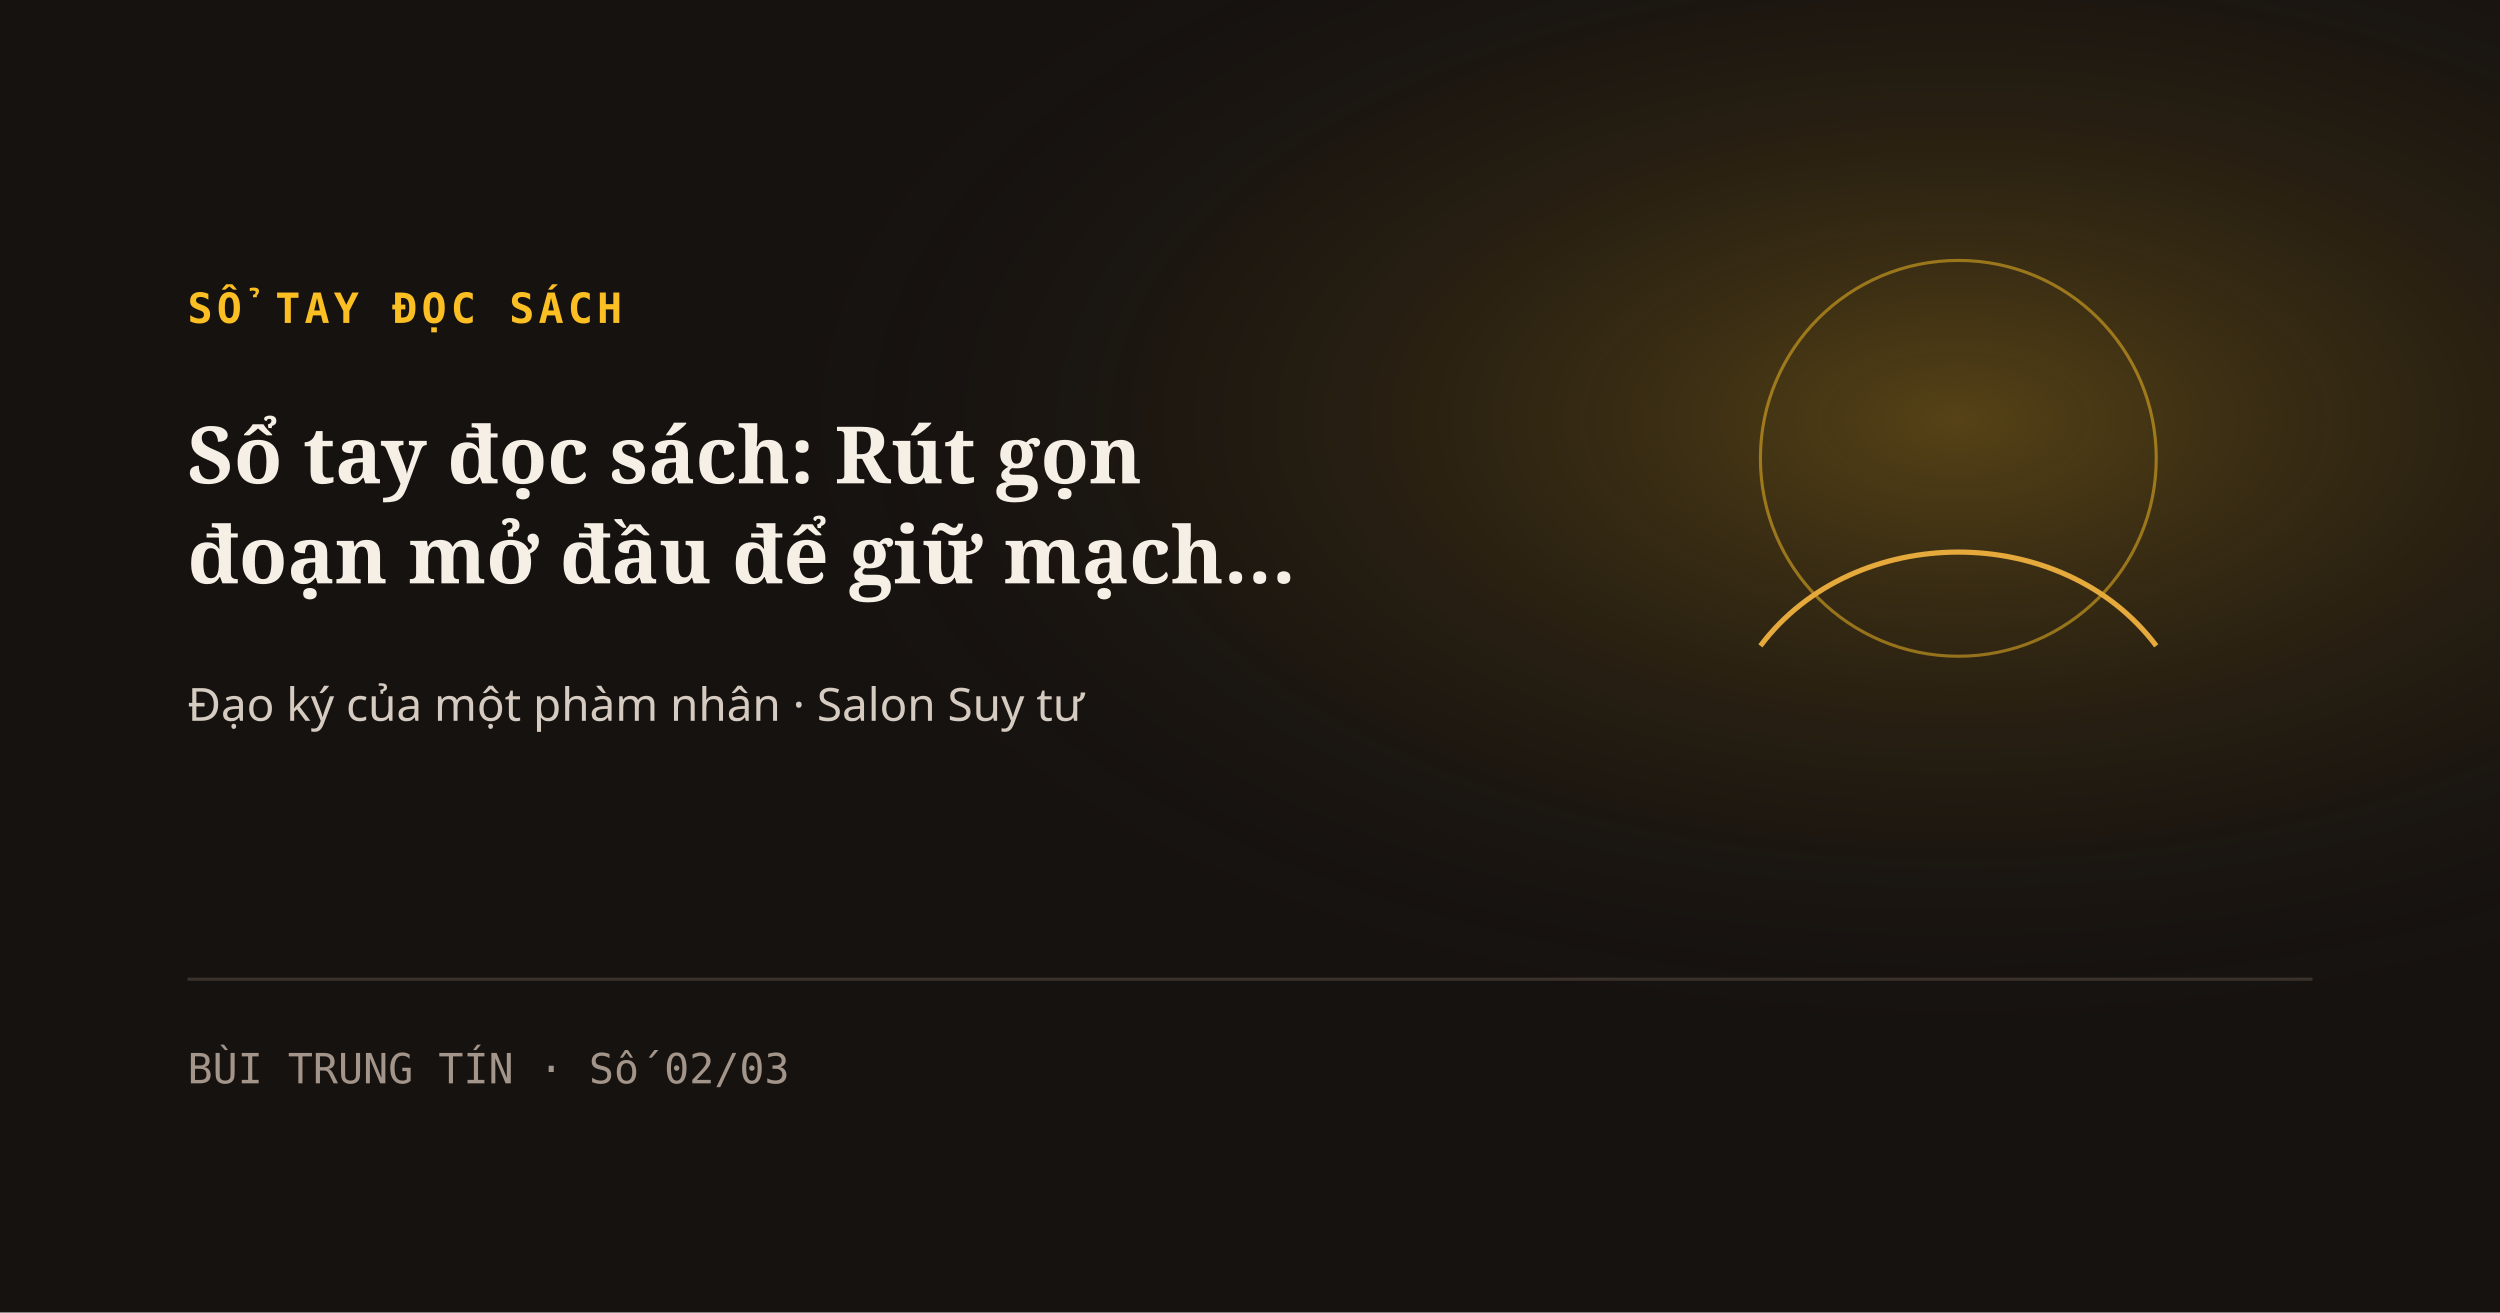
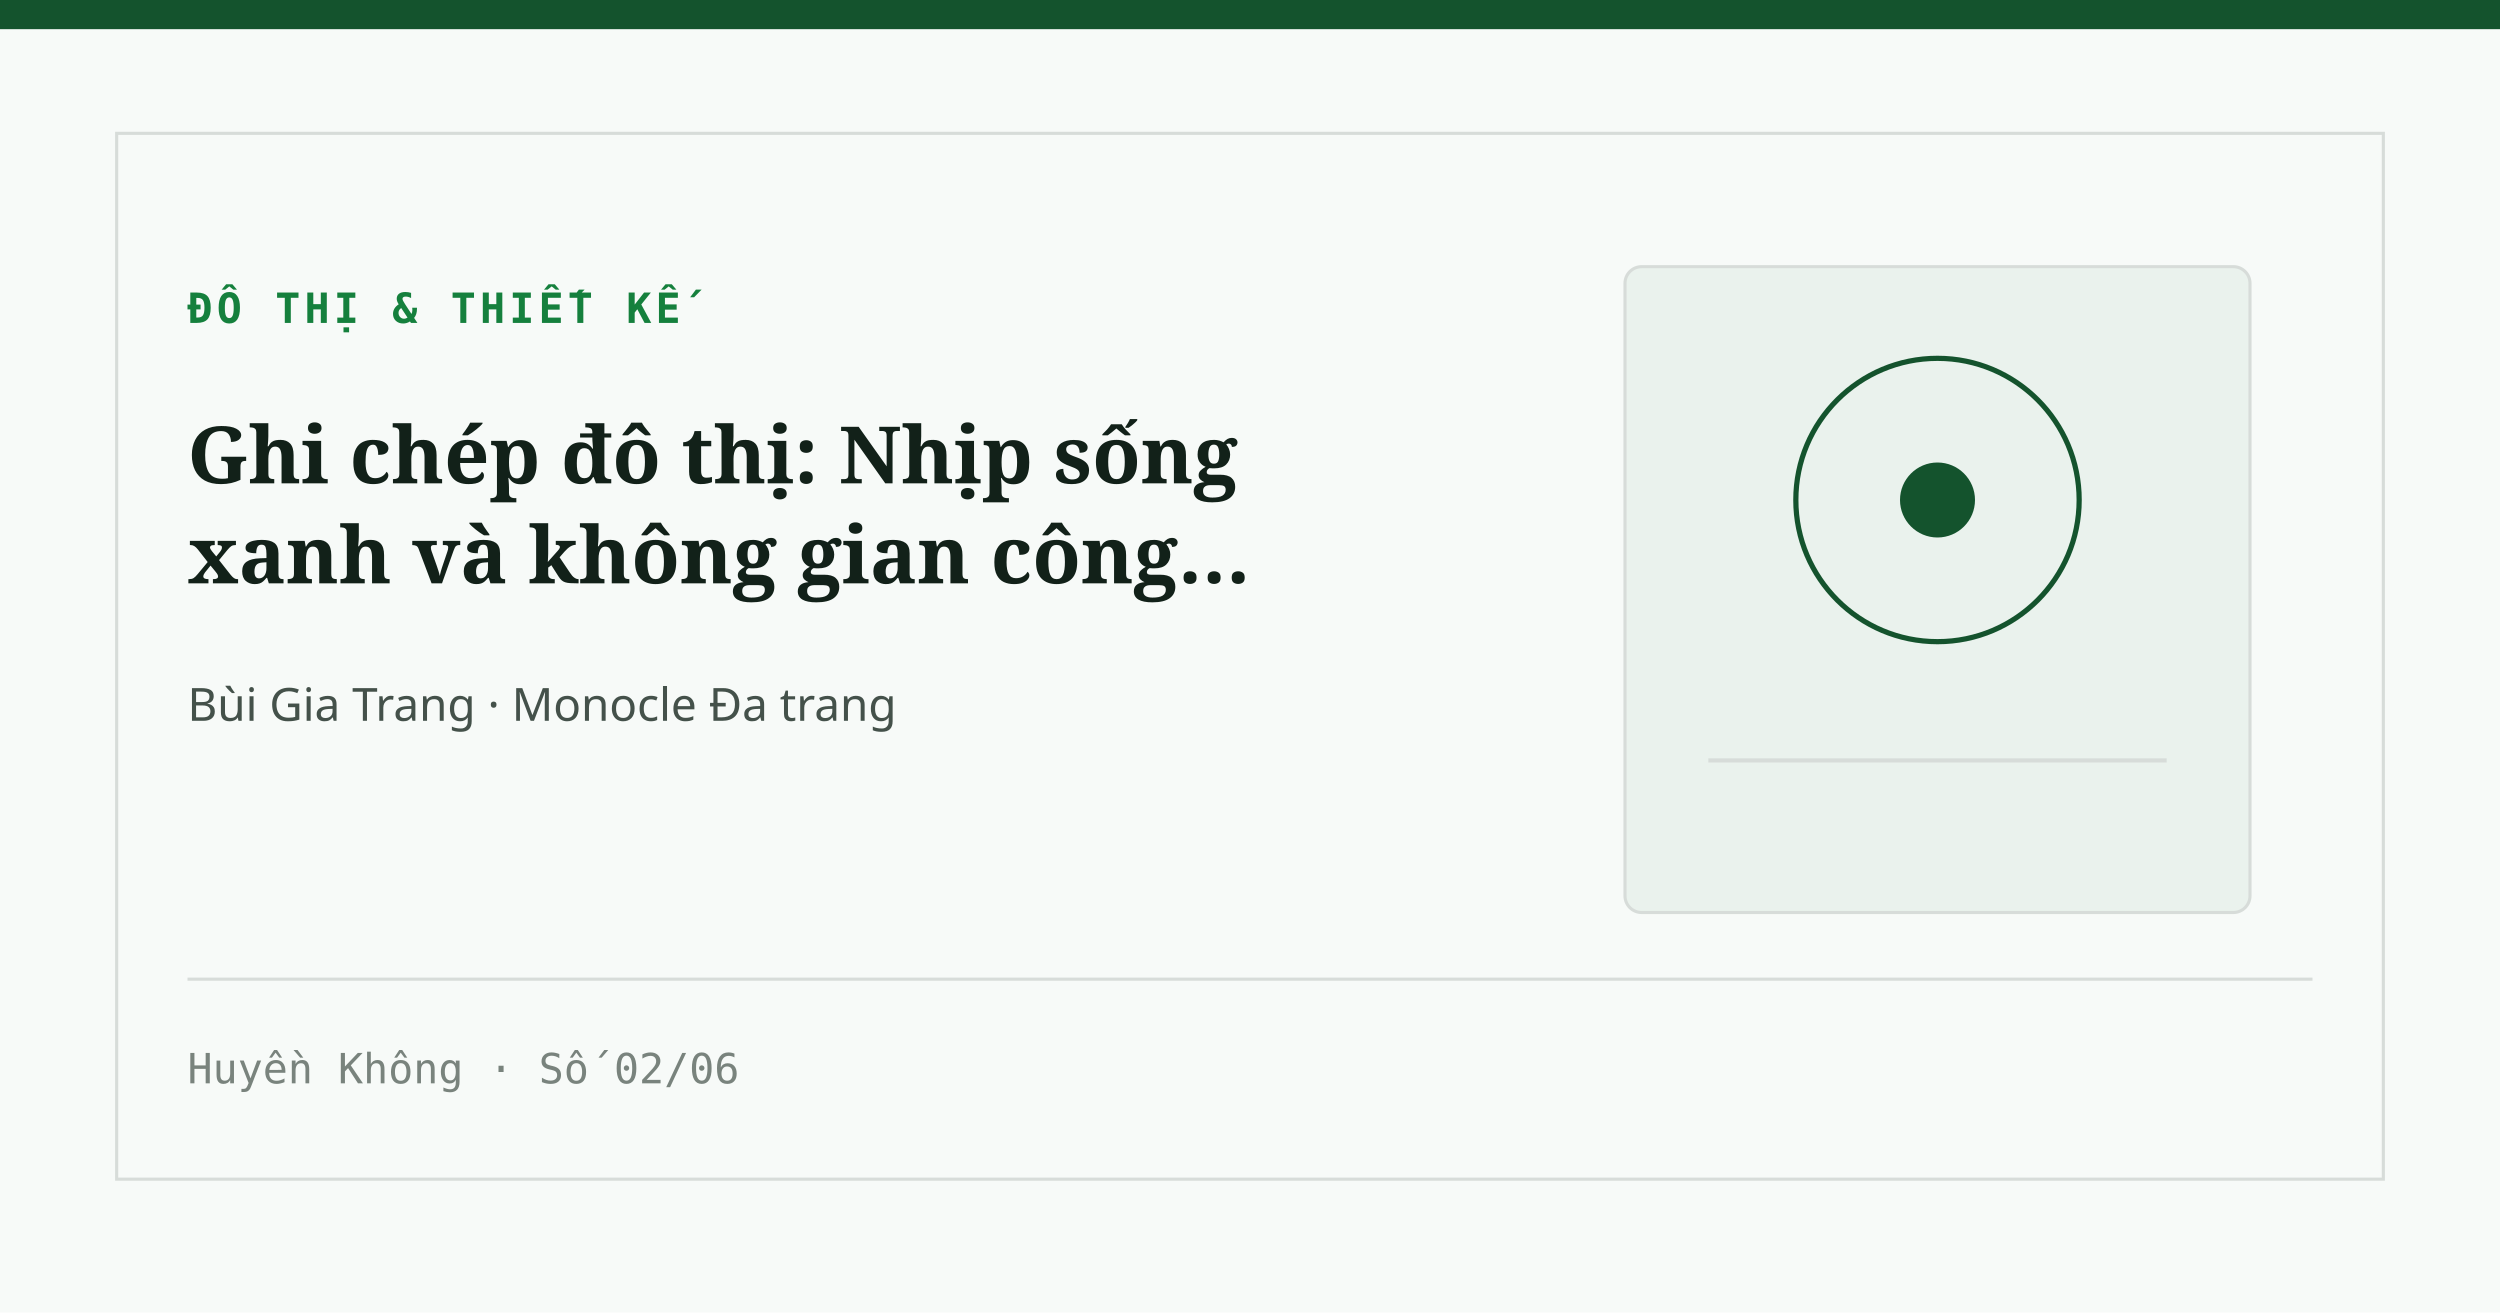
<svg xmlns="http://www.w3.org/2000/svg" width="1200" height="630" viewBox="0 0 1200 630" fill="none">
-   <rect width="1200" height="630" fill="#161210" />
-   <radialGradient id="lamp-2" cx="78%" cy="32%" r="48%">
-     <stop offset="0%" stop-color="#FBBF24" stop-opacity="0.28" />
-     <stop offset="100%" stop-color="#161210" stop-opacity="0" />
-   </radialGradient>
-   <rect width="1200" height="630" fill="url(#lamp-2)" />
-   <circle cx="940" cy="220" r="95" fill="none" stroke="#FBBF24" stroke-width="1.5" opacity="0.5" />
-   <path d="M845 310 C890 250, 990 250, 1035 310" fill="none" stroke="#E5A93C" stroke-width="2.5" />
-   <text x="90" y="155" font-family="monospace" font-size="20" font-weight="700" letter-spacing="2" fill="#FBBF24">SỔ TAY ĐỌC SÁCH</text>
-   <text x="90" y="232" font-family="Georgia, serif" font-weight="700" font-size="38" fill="#F5EFE6">
-     <tspan x="90" dy="0">Sổ tay đọc sách: Rút gọn</tspan>
-     <tspan x="90" dy="48">đoạn mở đầu để giữ mạch…</tspan>
+   <rect width="1200" height="630" fill="#F7FAF8" />
+   <rect x="0" y="0" width="1200" height="14" fill="#14532D" />
+   <rect x="56" y="64" width="1088" height="502" fill="none" stroke="#D7DCD9" stroke-width="1.5" />
+   <rect x="780" y="128" width="300" height="310" rx="8" fill="#EAF2ED" stroke="#D7DCD9" stroke-width="1.5" />
+   <circle cx="930" cy="240" r="68" fill="none" stroke="#14532D" stroke-width="2.5" />
+   <circle cx="930" cy="240" r="18" fill="#14532D" />
+   <line x1="820" y1="365" x2="1040" y2="365" stroke="#D7DCD9" stroke-width="2" />
+   <text x="90" y="155" font-family="monospace" font-size="20" font-weight="700" letter-spacing="2" fill="#15803D">ĐÔ THỊ &amp; THIẾT KẾ</text>
+   <text x="90" y="232" font-family="Georgia, serif" font-weight="700" font-size="38" fill="#122119">
+     <tspan x="90" dy="0">Ghi chép đô thị: Nhịp sống</tspan>
+     <tspan x="90" dy="48">xanh và không gian công…</tspan>
  </text>
-   <text x="90" y="346" font-family="sans-serif" font-size="22" fill="#D6CBC0">Đạo ký của một phàm nhân · Salon Suy tư</text>
-   <line x1="90" y1="470" x2="1110" y2="470" stroke="#3B312B" stroke-width="1.5" />
-   <text x="90" y="520" font-family="monospace" font-size="20" fill="#A39589">BÙI TRUNG TÍN · Số 02/03</text>
+   <text x="90" y="346" font-family="sans-serif" font-size="22" fill="#44514A">Bùi Gia Trang · Monocle Đa trang</text>
+   <line x1="90" y1="470" x2="1110" y2="470" stroke="#D7DCD9" stroke-width="1.5" />
+   <text x="90" y="520" font-family="monospace" font-size="20" fill="#79837D">Huyền Không · Số 02/06</text>
</svg>
